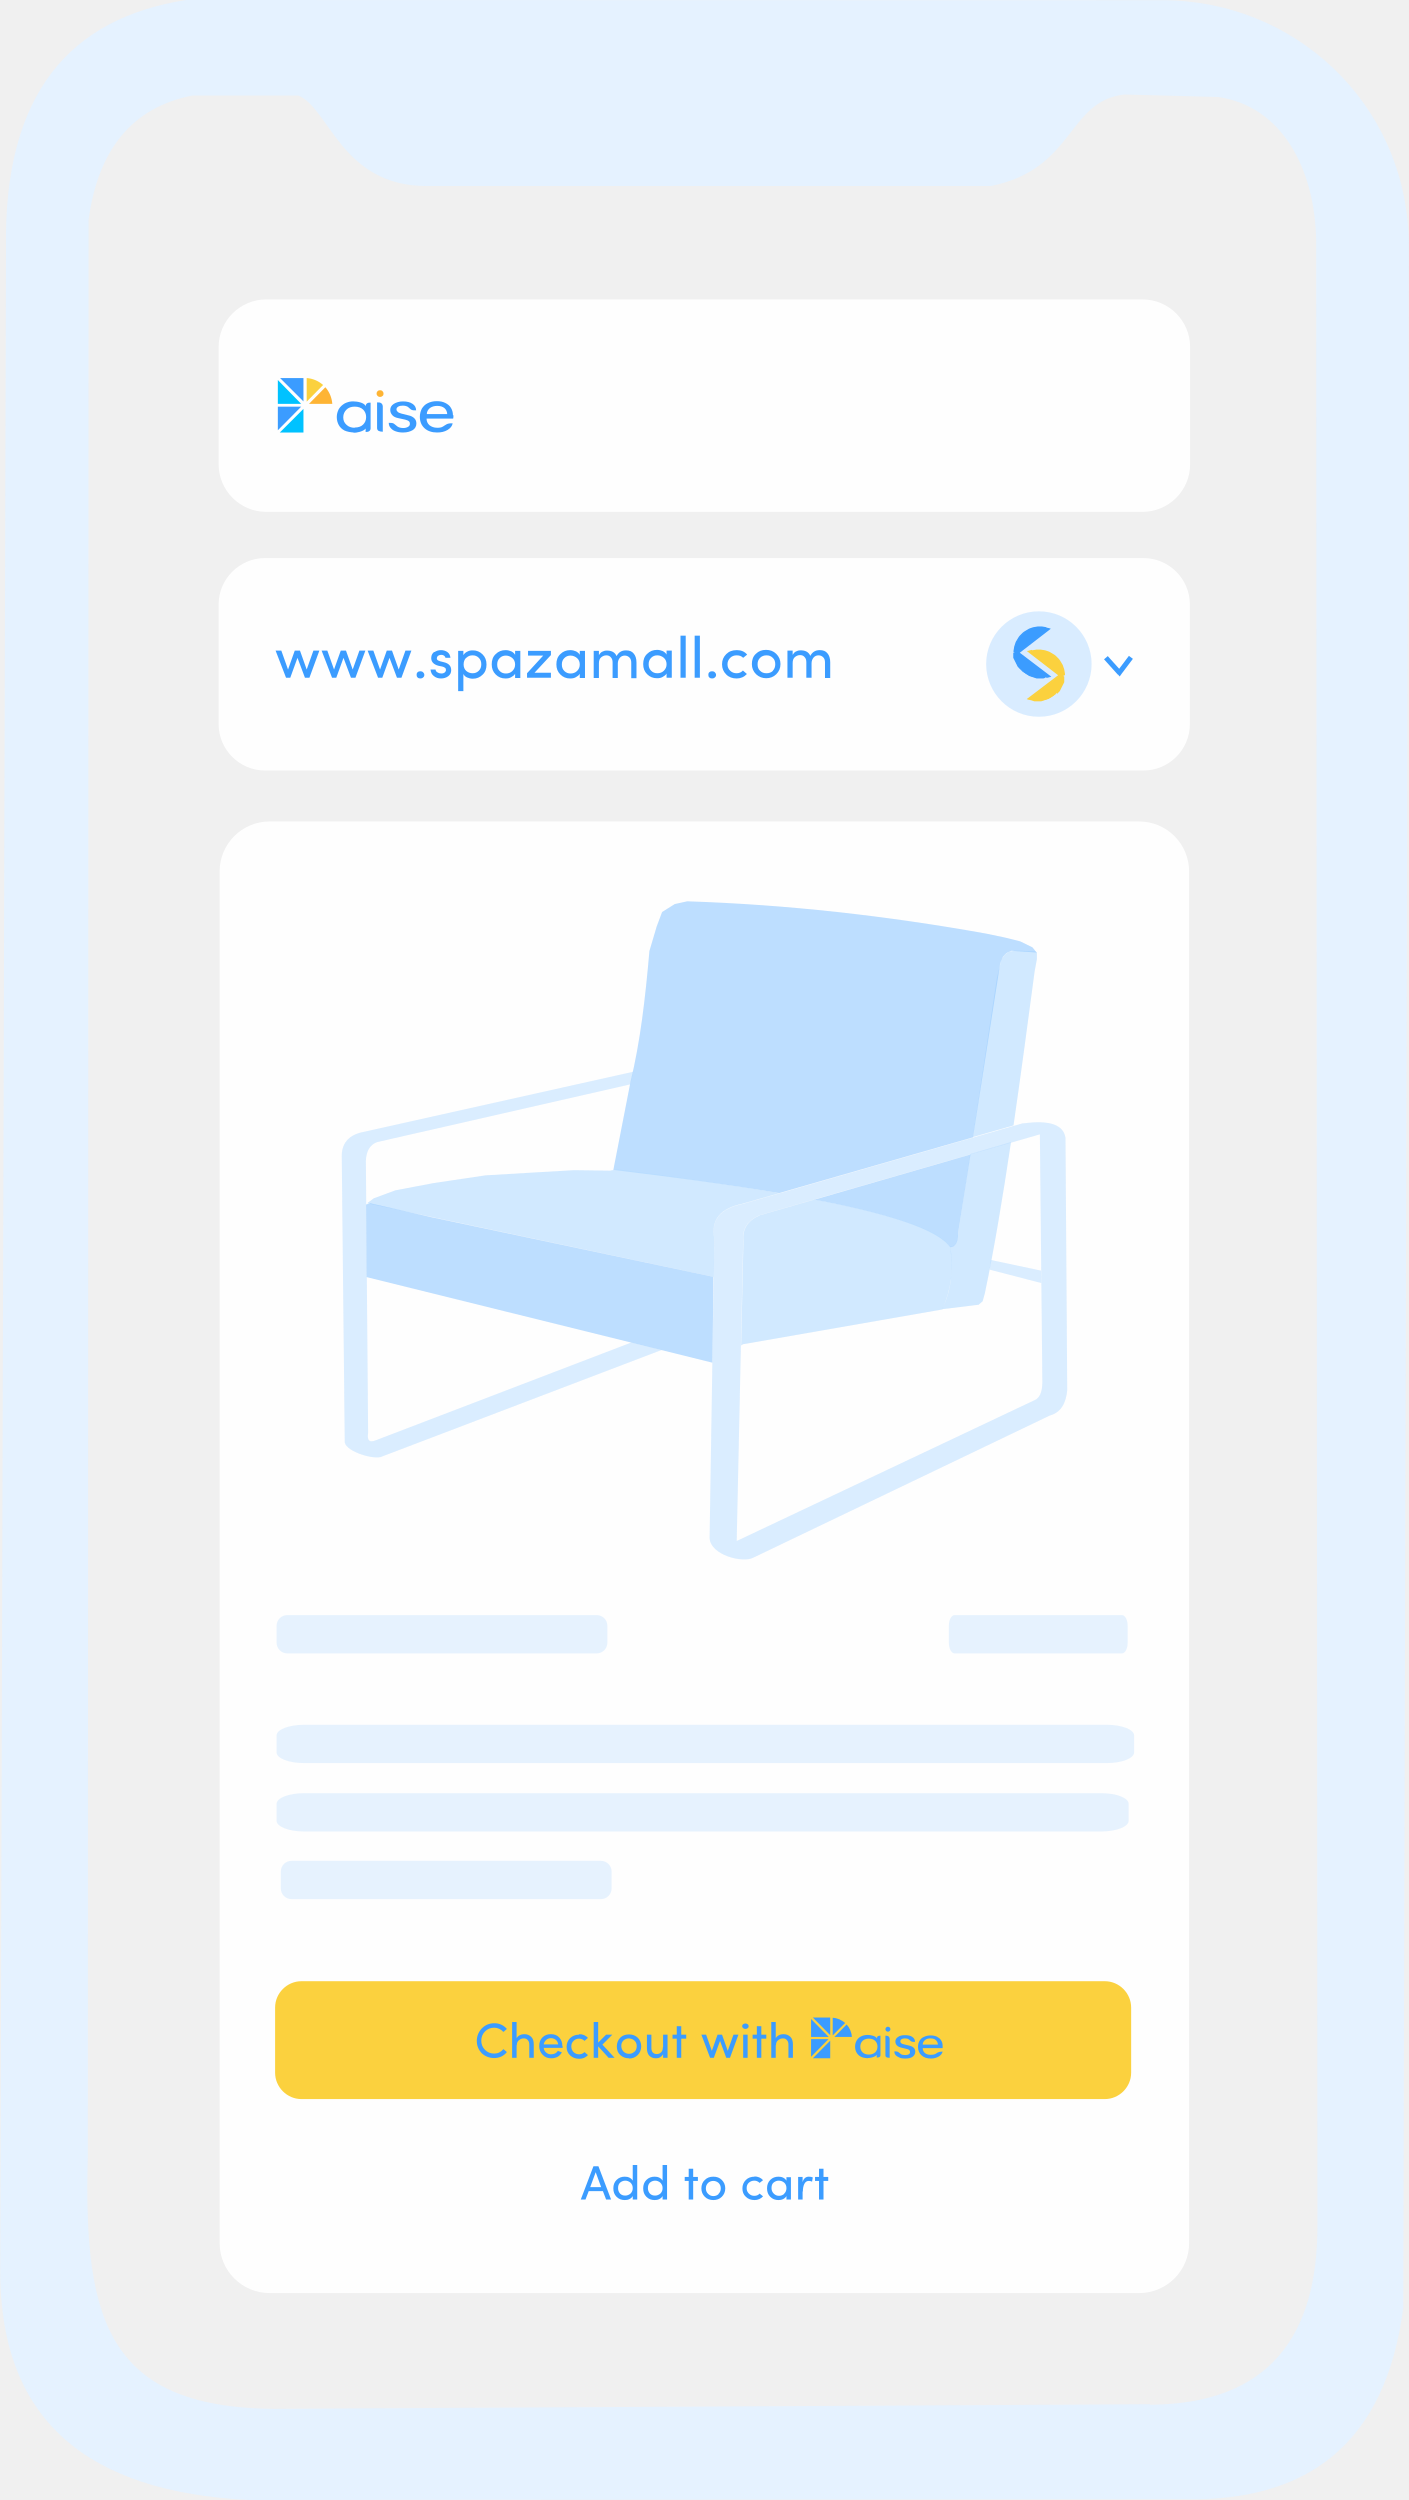
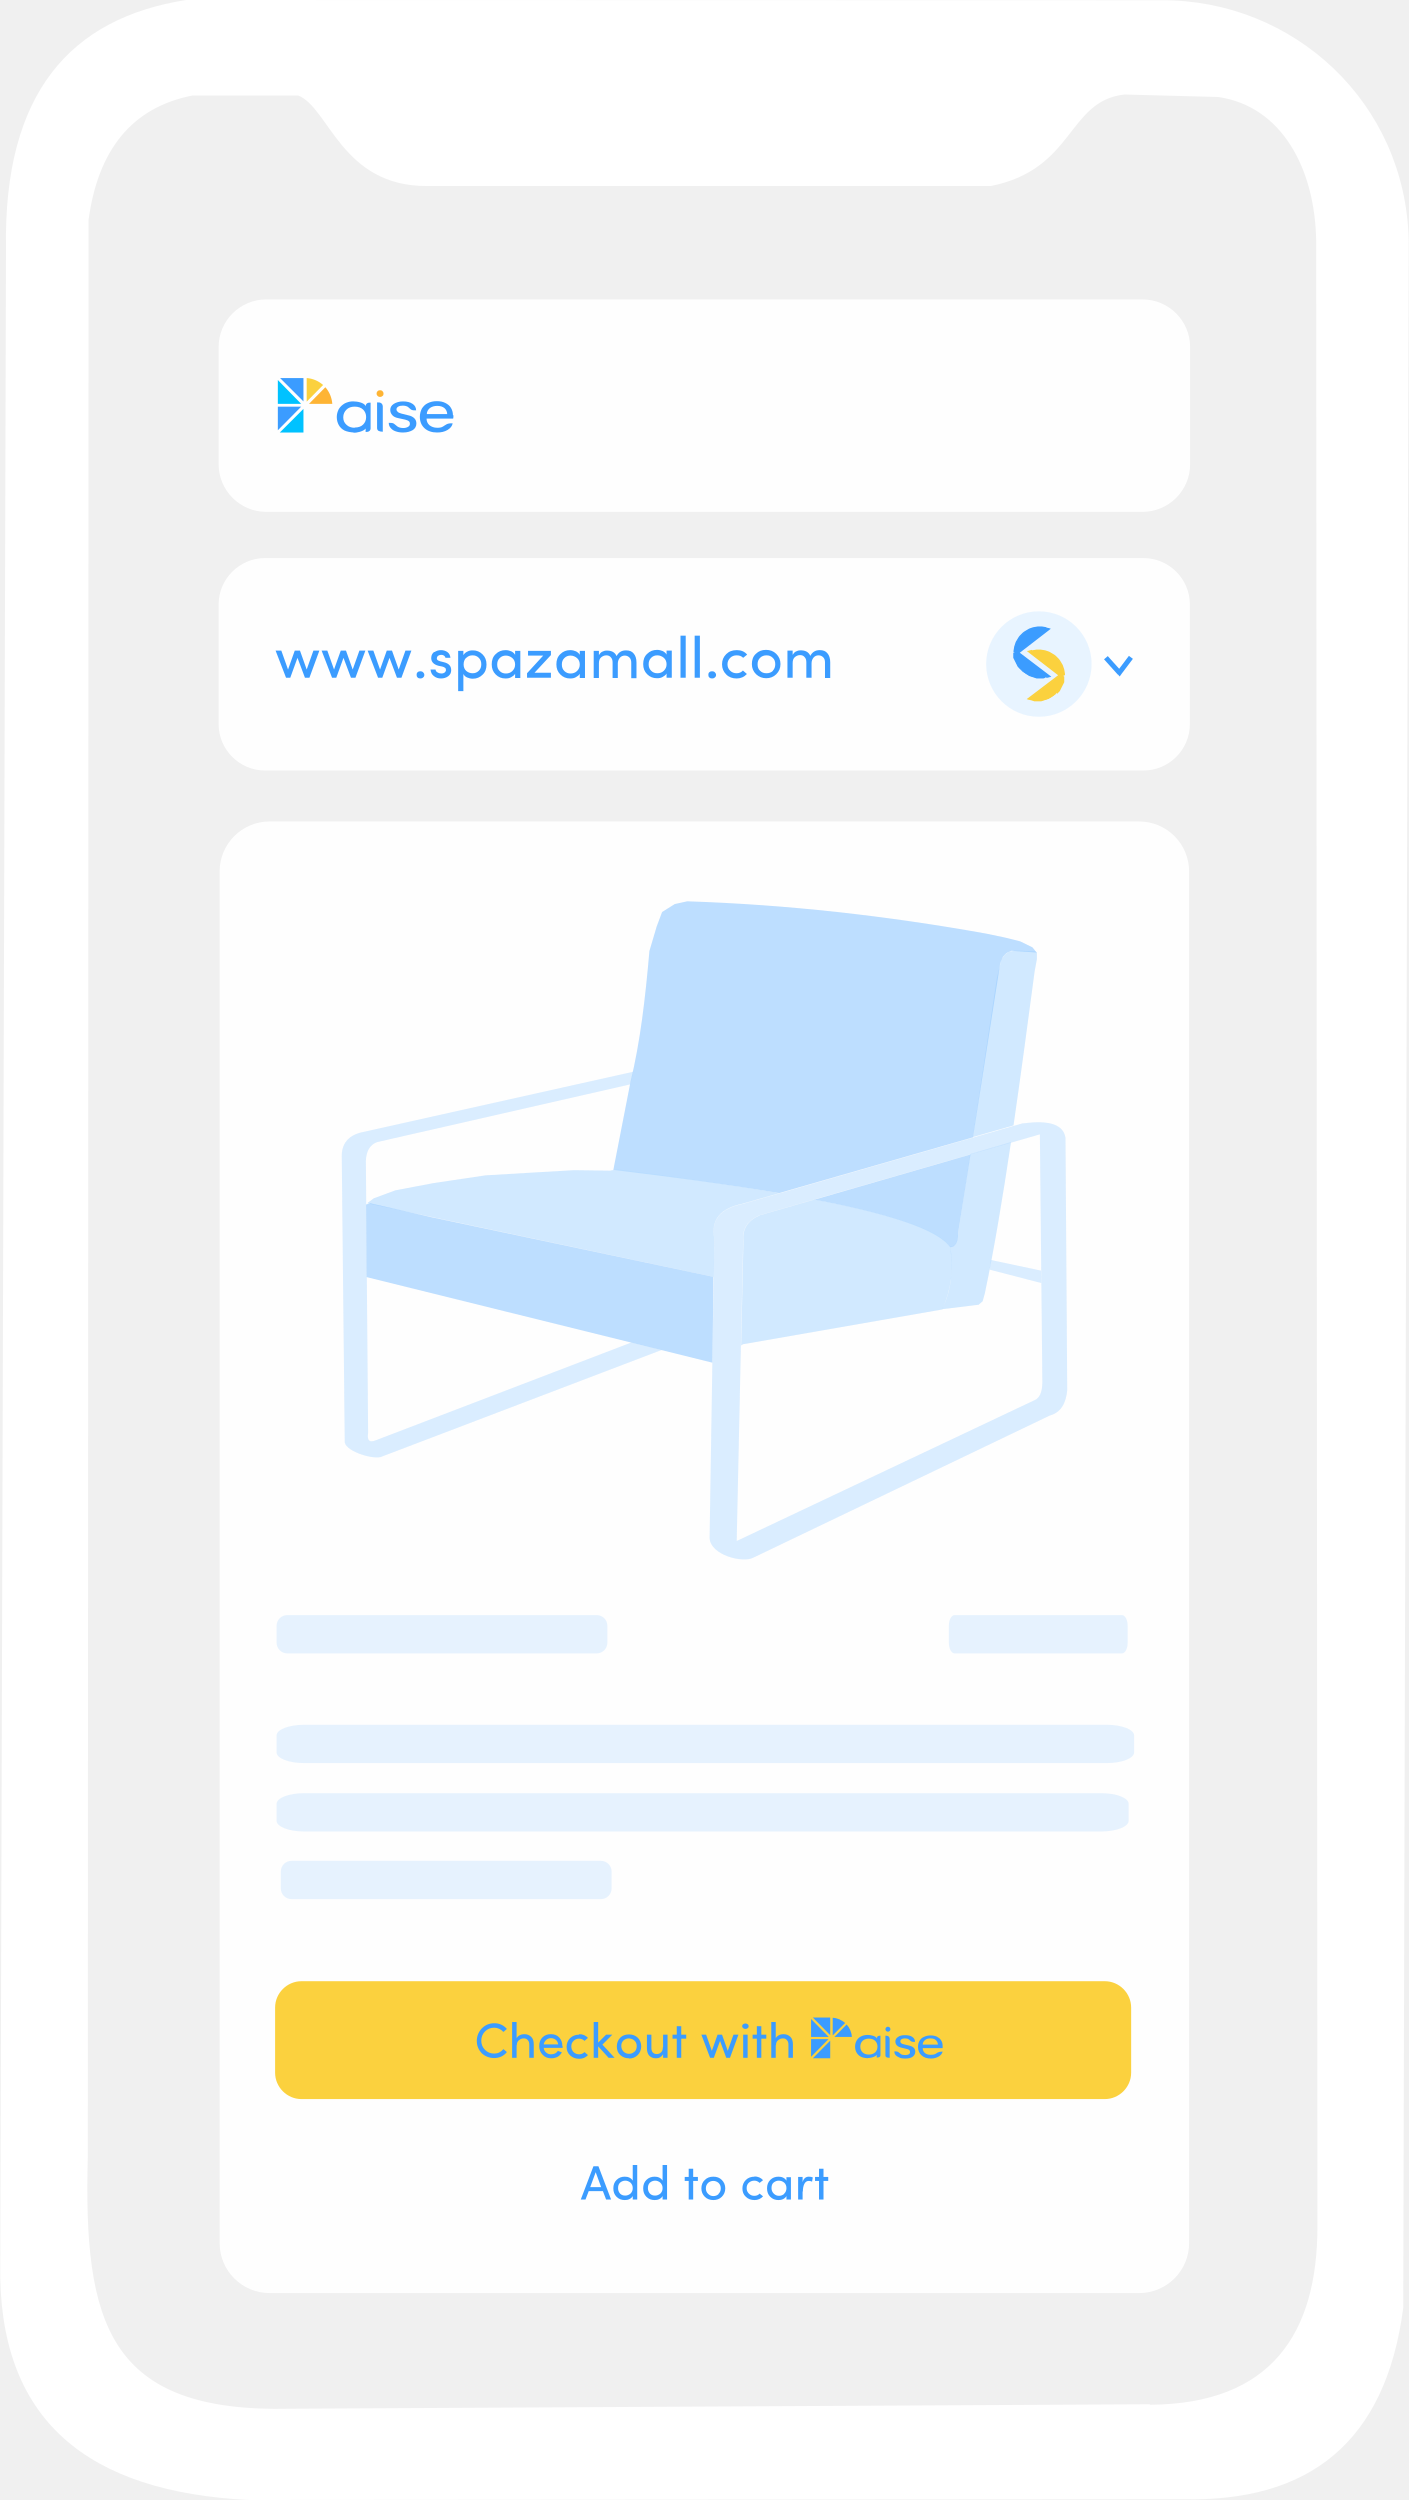
<svg xmlns="http://www.w3.org/2000/svg" xml:space="preserve" width="112.679mm" height="200mm" version="1.1" style="shape-rendering:geometricPrecision; text-rendering:geometricPrecision; image-rendering:optimizeQuality; fill-rule:evenodd; clip-rule:evenodd" viewBox="0 0 5663 10052">
  <defs>
    <style type="text/css">
   
    .fil15 {fill:#00C2FF}
    .fil6 {fill:#3B9CFF}
    .fil13 {fill:#E6F2FE}
    .fil7 {fill:#FBD13E}
    .fil16 {fill:#FEB434}
    .fil5 {fill:#3B9CFF;fill-rule:nonzero}
    .fil8 {fill:#FBD13E;fill-rule:nonzero}
    .fil14 {fill:#FEB434;fill-rule:nonzero}
    .fil0 {fill:none; opacity: 0.96}
    .fil2 {fill:white;fill-opacity:0.96}
    .fil11 {fill:#95C9FF;fill-opacity:0.62}
    .fil10 {fill:#B4DCFF;fill-opacity:0.62}
    .fil9 {fill:#C4E1FF;fill-opacity:0.62}
-     .fil1 {fill:#E5F2FF;fill-opacity:0.99}
-     .fil3 {fill:#D9ECFF}
+     .fil1 {fill:#FFFFFF;fill-opacity:0.99}
+     .fil3 {fill:#e8f4ff}
    .fil12 {fill:#FBD13E}
    .fil4 {fill:#3B9CFF;fill-rule:nonzero}
   
  </style>
  </defs>
  <g id="Layer_x0020_1">
    <g id="_1234133984">
      <path class="fil0" d="M1149 520c-535,-32 -621,133 -640,539l4 7637c-6,528 129,769 515,798l3396 8c551,40 743,-270 730,-781l0 -7607c-7,-480 -179,-619 -626,-616l-389 383 -2579 11 -410 -371zm63 7446l3230 0c58,0 106,48 106,106l0 262c0,58 -48,106 -106,106l-3230 0c-58,0 -106,-48 -106,-106l0 -262c0,-58 48,-106 106,-106z" />
      <path class="fil1" d="M4623 9667l-3453 18c-738,18 -835,-343 -817,-1016l3 -7785c38,-280 173,-452 418,-500l425 0c124,49 174,365 517,364l2268 0c338,-68 306,-342 537,-368l377 10c256,37 390,289 394,580l5 7982c0,432 -187,714 -673,717zm-3875 -9667c-464,73 -735,373 -724,1000l-23 8096c-14,641 357,924 1000,956l3757 -3c503,11 813,-226 884,-769l22 -8312c-11,-555 -463,-970 -995,-967l-3920 -1z" />
      <path class="fil2" d="M1065 2244l3533 0c102,0 186,84 186,186l0 482c0,102 -84,186 -186,186l-3533 0c-102,0 -186,-84 -186,-186l0 -482c0,-102 84,-186 186,-186z" />
      <path class="fil3" d="M4177 2458c117,0 212,95 212,212 0,117 -95,212 -212,212 -117,0 -212,-95 -212,-212 0,-117 95,-212 212,-212z" />
      <path class="fil4" d="M1284 2616l-40 109 -18 0 -30 -80 -29 80 -17 0 -42 -109 23 0 27 76 27 -76 21 0 27 76 27 -76 23 0zm185 0l-40 109 -18 0 -30 -80 -29 80 -17 0 -42 -109 23 0 27 76 27 -76 21 0 27 76 27 -76 23 0zm185 0l-40 109 -18 0 -30 -80 -29 80 -17 0 -42 -109 23 0 27 76 27 -76 21 0 27 76 27 -76 23 0zm21 97c0,-4 1,-8 4,-10 3,-3 7,-4 11,-4 4,0 8,1 11,4 3,3 5,6 5,11 0,4 -2,8 -5,10 -3,3 -7,4 -11,4 -4,0 -8,-1 -11,-4 -3,-3 -4,-6 -4,-10zm72 -91c7,-5 16,-8 26,-8 10,0 19,3 26,8 7,5 11,13 12,23l-20 0c-1,-4 -2,-6 -6,-9 -3,-2 -7,-3 -11,-3 -4,0 -8,1 -11,3 -3,1 -5,4 -6,7 -1,3 -1,6 0,8 2,4 6,6 13,8l16 4c19,5 28,15 28,32 0,10 -4,18 -12,24 -8,6 -18,9 -29,9 -11,0 -21,-3 -29,-10 -8,-6 -12,-15 -13,-26l20 0c1,6 4,10 9,12 5,3 10,4 15,4 6,0 10,-2 13,-4 3,-3 5,-6 5,-10 0,-4 -1,-7 -4,-9 -3,-2 -6,-4 -11,-5l-15 -3c-11,-3 -18,-7 -23,-13 -5,-6 -7,-13 -6,-22 1,-9 5,-16 12,-21zm127 23c-7,7 -10,16 -10,27 0,11 4,20 11,26 7,6 16,9 25,9 10,0 18,-3 25,-10 7,-7 10,-15 10,-26 0,-11 -3,-19 -10,-26 -7,-7 -15,-10 -25,-10 -10,0 -18,3 -25,10zm-32 -28l21 0 0 17c4,-6 9,-11 16,-14 7,-4 14,-5 22,-5 15,0 28,5 39,16 11,11 16,24 16,41 0,17 -5,31 -16,41 -10,10 -23,16 -39,16 -8,0 -16,-2 -23,-5 -7,-3 -12,-8 -15,-14l0 69 -21 0 0 -162zm218 81c7,-7 11,-15 11,-26 0,-11 -4,-20 -11,-26 -7,-6 -16,-10 -26,-10 -10,0 -18,3 -25,10 -7,7 -10,15 -10,26 0,11 3,19 10,26 7,7 15,10 25,10 10,0 19,-3 26,-10zm32 28l-21 0 0 -17c-3,6 -9,10 -16,14 -7,4 -14,5 -23,5 -15,0 -28,-5 -39,-16 -11,-11 -16,-24 -16,-41 0,-17 5,-31 16,-41 11,-11 24,-16 40,-16 8,0 16,2 23,5 7,4 12,8 15,14l0 -16 21 0 0 109zm31 -109l92 0 0 17 -66 71 66 0 0 20 -96 0 0 -18 65 -71 -61 0 0 -20zm197 81c7,-7 11,-15 11,-26 0,-11 -4,-20 -11,-26 -7,-6 -16,-10 -26,-10 -10,0 -18,3 -25,10 -7,7 -10,15 -10,26 0,11 3,19 10,26 7,7 15,10 25,10 10,0 19,-3 26,-10zm32 28l-21 0 0 -17c-3,6 -9,10 -16,14 -7,4 -14,5 -23,5 -15,0 -28,-5 -39,-16 -11,-11 -16,-24 -16,-41 0,-17 5,-31 16,-41 11,-11 24,-16 40,-16 8,0 16,2 23,5 7,4 12,8 15,14l0 -16 21 0 0 109zm132 -59l0 59 -21 0 0 -62c0,-9 -2,-16 -7,-21 -4,-5 -10,-8 -18,-8 -8,0 -15,3 -21,8 -6,5 -9,13 -9,24l0 59 -21 0 0 -109 21 0 0 17c3,-5 7,-10 12,-13 6,-3 12,-5 17,-5 21,-1 35,6 42,22 8,-15 20,-23 38,-23 14,0 24,4 31,13 7,8 11,20 11,36l0 63 -21 0 0 -62c0,-9 -2,-16 -7,-21 -5,-5 -11,-8 -19,-8 -8,0 -15,3 -20,9 -5,6 -8,14 -8,23zm185 30c7,-7 11,-15 11,-26 0,-11 -4,-20 -11,-26 -7,-6 -16,-10 -26,-10 -10,0 -18,3 -25,10 -7,7 -10,15 -10,26 0,11 3,19 10,26 7,7 15,10 25,10 10,0 19,-3 26,-10zm32 28l-21 0 0 -17c-3,6 -9,10 -16,14 -7,4 -14,5 -23,5 -15,0 -28,-5 -39,-16 -11,-11 -16,-24 -16,-41 0,-17 5,-31 16,-41 11,-11 24,-16 40,-16 8,0 16,2 23,5 7,4 12,8 15,14l0 -16 21 0 0 109zm35 0l0 -169 21 0 0 169 -21 0zm57 0l0 -169 21 0 0 169 -21 0zm55 -12c0,-4 1,-8 4,-10 3,-3 7,-4 11,-4 4,0 8,1 11,4 3,3 5,6 5,11 0,4 -2,8 -5,10 -3,3 -7,4 -11,4 -4,0 -8,-1 -11,-4 -3,-3 -4,-6 -4,-10zm115 -99c17,0 31,6 41,18l-16 13c-7,-7 -15,-10 -26,-10 -10,0 -19,3 -26,10 -7,7 -11,15 -11,26 0,11 4,20 11,26 7,7 16,10 26,10 10,0 19,-4 25,-11l16 14c-11,12 -25,18 -41,18 -17,0 -31,-5 -42,-16 -11,-11 -17,-24 -17,-41 0,-17 6,-30 17,-41 11,-11 25,-16 42,-16zm144 83c7,-7 10,-16 10,-26 0,-11 -3,-20 -10,-26 -7,-7 -15,-10 -25,-10 -10,0 -19,3 -26,10 -7,7 -10,15 -10,26 0,11 3,20 10,26 7,7 15,10 26,10 10,0 19,-3 26,-10zm-26 30c-16,0 -29,-5 -41,-16 -11,-11 -17,-24 -17,-41 0,-17 5,-31 16,-41 11,-11 24,-16 41,-16 16,0 30,5 41,16 11,11 17,24 17,41 0,17 -6,30 -17,41 -11,11 -25,16 -40,16zm182 -61l0 59 -21 0 0 -62c0,-9 -2,-16 -7,-21 -4,-5 -10,-8 -18,-8 -8,0 -15,3 -21,8 -6,5 -9,13 -9,24l0 59 -21 0 0 -109 21 0 0 17c3,-5 7,-10 12,-13 6,-3 12,-5 17,-5 21,-1 35,6 42,22 8,-15 20,-23 38,-23 14,0 24,4 31,13 7,8 11,20 11,36l0 63 -21 0 0 -62c0,-9 -2,-16 -7,-21 -5,-5 -11,-8 -19,-8 -8,0 -15,3 -20,9 -5,6 -8,14 -8,23z" />
      <path class="fil2" d="M1084 3303l3496 0c111,0 201,90 201,201l0 5515c0,111 -90,201 -201,201l-3496 0c-111,0 -201,-90 -201,-201l0 -5515c0,-111 90,-201 201,-201z" />
      <g>
        <path class="fil5" d="M4493 2711l-54 -60 15 -13 54 60 1 13 -16 1zm16 -1l-7 10 -8 -9 16 -1zm46 -61l-46 61 -16 -12 46 -61 16 12z" />
      </g>
      <g>
        <path class="fil6" d="M4095 2624l125 95 -13 3c-36,9 -73,-1 -100,-27 -19,-19 -29,-44 -29,-71 0,-67 63,-114 128,-99l13 3 -123 95z" />
        <path id="1" class="fil5" d="M4218 2722l-125 -95 4 -5 125 95 -1 5 -3 -1zm4 -5l5 4 -6 2 1 -5zm-16 3l13 -3 1 6 -13 3 -1 -6zm-101 -22l4 -4 0 0 2 2 2 2 3 2 3 2 3 2 3 2 3 2 3 2 3 2 3 1 3 1 3 1 3 1 3 1 3 1 3 1 3 1 3 1 3 1 3 0 3 0 3 0 3 0 3 0 3 0 3 0 3 0 3 0 3 0 3 -1 3 -1 3 -1 1 6 -3 1 -3 1 -3 1 -3 0 -3 0 -3 0 -3 0 -3 0 -3 0 -3 0 -3 0 -3 0 -3 -1 -3 -1 -3 -1 -3 -1 -3 -1 -3 -1 -3 -1 -3 -1 -3 -1 -3 -1 -3 -2 -3 -2 -3 -2 -3 -2 -3 -2 -3 -2 -3 -2 -3 -2 -3 -2 -3 -3 0 0zm-30 -73l6 0 0 0 0 2 0 2 0 2 0 2 0 2 0 2 0 2 0 2 0 2 1 2 1 2 1 2 1 2 1 2 1 2 1 2 1 2 1 2 1 2 1 2 1 2 1 2 1 2 1 2 1 2 1 2 1 2 1 2 2 2 2 2 2 2 2 2 -4 4 -2 -2 -2 -2 -2 -2 -2 -2 -2 -2 -2 -2 -1 -2 -1 -2 -1 -2 -1 -2 -1 -2 -1 -2 -1 -2 -1 -2 -1 -2 -1 -2 -1 -2 -1 -2 -1 -2 -1 -2 -1 -2 -1 -2 -1 -2 -1 -2 0 -2 0 -2 0 -3 0 -3 0 -3 0 -3 0 -3 0 -3 0 0zm131 -102l-1 6 0 0 -6 -1 -6 -1 -6 -1 -6 0 -6 0 -6 0 -6 1 -5 1 -5 1 -5 2 -5 2 -5 2 -5 2 -5 3 -5 3 -4 3 -4 3 -4 4 -4 4 -4 4 -3 4 -3 4 -3 5 -3 5 -2 5 -2 5 -2 5 -1 5 -1 6 -1 6 -1 6 0 6 -6 0 0 -6 1 -6 1 -6 1 -6 2 -6 2 -6 2 -6 3 -5 3 -5 3 -5 3 -5 4 -5 4 -4 4 -4 4 -4 5 -4 5 -3 5 -3 5 -3 5 -3 5 -2 6 -2 6 -2 6 -1 6 -1 6 -1 6 0 6 0 6 0 6 1 6 1 6 1 0 0zm12 9l-13 -3 1 -6 13 3 1 5 -3 1zm1 -6l6 2 -5 4 -1 -5zm-126 96l123 -95 4 5 -123 95 -4 0 0 -5zm0 5l-3 -2 3 -2 0 5z" />
      </g>
      <g>
        <path class="fil7" d="M4259 2715l-123 -95 13 -3c64,-16 128,32 128,99 0,27 -10,52 -29,71 -26,27 -64,36 -100,27l-13 -3 125 -95z" />
        <path id="1" class="fil8" d="M4138 2617l123 95 -4 5 -123 -95 1 -5 3 1zm-4 5l-5 -4 6 -2 -1 5zm16 -3l-13 3 -1 -6 13 -3 1 6zm130 96l-6 0 0 0 0 -6 -1 -6 -1 -6 -1 -6 -1 -5 -2 -5 -2 -5 -2 -5 -3 -5 -3 -5 -3 -4 -3 -4 -4 -4 -4 -4 -4 -4 -4 -3 -4 -3 -5 -3 -5 -3 -5 -2 -5 -2 -5 -2 -5 -2 -5 -1 -5 -1 -6 -1 -6 0 -6 0 -6 0 -6 1 -6 1 -6 1 -1 -6 6 -1 6 -1 6 -1 6 0 6 0 6 0 6 1 6 1 6 1 6 2 6 2 5 2 5 3 5 3 5 3 5 3 5 4 4 4 4 4 4 4 4 5 3 5 3 5 3 5 3 5 2 6 2 6 2 6 1 6 1 6 1 6 0 6 0 0zm-30 73l-4 -4 0 0 2 -2 2 -2 2 -2 2 -2 1 -2 1 -2 1 -2 1 -2 1 -2 1 -2 1 -2 1 -2 1 -2 1 -2 1 -2 1 -2 1 -2 1 -2 1 -2 1 -2 1 -2 1 -2 1 -2 0 -2 0 -2 0 -2 0 -2 0 -2 0 -2 0 -2 0 -2 0 -2 6 0 0 3 0 3 0 3 0 3 0 3 0 3 0 3 0 2 -1 2 -1 2 -1 2 -1 2 -1 2 -1 2 -1 2 -1 2 -1 2 -1 2 -1 2 -1 2 -1 2 -1 2 -1 2 -1 2 -1 2 -1 2 -2 2 -2 2 -2 2 -2 2 -2 2 -2 2 0 0zm-103 28l1 -6 0 0 3 1 3 1 3 1 3 0 3 0 3 0 3 0 3 0 3 0 3 0 3 0 3 0 3 0 3 -1 3 -1 3 -1 3 -1 3 -1 3 -1 3 -1 3 -1 3 -1 3 -1 3 -2 3 -2 3 -2 3 -2 3 -2 3 -2 3 -2 2 -2 2 -2 4 4 -3 3 -3 2 -3 2 -3 2 -3 2 -3 2 -3 2 -3 2 -3 2 -3 2 -3 1 -3 1 -3 1 -3 1 -3 1 -3 1 -3 1 -3 1 -3 1 -3 1 -3 0 -3 0 -3 0 -3 0 -3 0 -3 0 -3 0 -3 0 -3 0 -3 -1 -3 -1 -3 -1 0 0zm-12 -9l13 3 -1 6 -13 -3 -1 -5 3 -1zm-1 6l-6 -2 5 -4 1 5zm127 -95l-125 95 -4 -5 125 -95 4 0 0 5zm0 -5l3 2 -3 2 0 -5z" />
      </g>
      <g>
        <path class="fil9" d="M2546 4309l-12 51 -1017 232c-29,10 -45,36 -46,77l9 1093c-5,32 7,39 31,29l1027 -393 122 30 -1123 428c-27,16 -143,-17 -151,-56l-12 -1146c-2,-55 26,-88 79,-101l1094 -244z" />
        <polygon class="fil9" points="3983,5066 4186,5109 4187,5159 3979,5105 " />
        <path class="fil9" d="M4114 4516l-1129 325c-90,19 -128,65 -113,142l-19 1201c3,69 134,102 176,79l1191 -571c47,-13 66,-51 71,-102l-7 -1015c-8,-51 -60,-73 -170,-58zm67 45l-1126 325c-48,20 -72,55 -67,105l-26 1205 1195 -565c25,-9 33,-37 34,-71l-10 -999z" />
        <path class="fil10" d="M3936 5246l-148 18c38,-77 45,-161 32,-251 18,0 28,-14 30,-40l51 -333 164 -48c-33,220 -67,427 -105,607l-9 33 -15 13zm-25 -672l97 -640 18 -76 14 -19 17 -13 23 -3 29 0 32 2 20 0 8 5 0 27 -9 48c-28,211 -56,421 -85,620l-164 47z" />
        <path class="fil11" d="M4169 3831l-18 -22 -49 -24 -60 -15 -76 -16c-401,-72 -802,-117 -1203,-130l-50 11 -51 32 -22 59 -29 98c-16,186 -37,367 -76,526l-69 354c251,30 476,61 667,93l779 -224 109 -696c7,-32 24,-48 46,-54l101 7zm-896 992c303,58 499,121 547,192 21,-1 32,-19 32,-56l50 -317 -629 182z" />
        <path class="fil10" d="M1476 4838l27 -20 87 -32 153 -29 208 -31 202 -12 155 -9 145 2 29 -6c236,31 459,63 653,96l-150 43c-90,19 -128,65 -113,142l-2 152 -2 0 -1392 -296zm1798 -16c297,57 503,119 547,192 15,90 2,173 -32,251l-802 140 -7 5 9 -419c-5,-50 18,-84 67,-105l219 -63z" />
        <polygon class="fil11" points="1474,5135 1472,4843 1489,4838 1734,4894 2868,5134 2867,5272 2864,5479 " />
      </g>
      <path class="fil12" d="M1212 7966l3230 0c58,0 106,48 106,106l0 262c0,58 -48,106 -106,106l-3230 0c-58,0 -106,-48 -106,-106l0 -262c0,-58 48,-106 106,-106z" />
      <path class="fil4" d="M2437 8844l-13 -34 -57 0 -13 34 -19 0 51 -134 20 0 51 134 -19 0zm-42 -110l-22 60 44 0 -22 -60zm140 86c6,-6 9,-13 9,-22 0,-9 -3,-16 -9,-22 -6,-5 -13,-8 -21,-8 -8,0 -15,3 -21,8 -6,6 -8,13 -8,22 0,9 3,16 8,22 6,6 13,8 21,8 8,0 15,-3 21,-8zm27 24l-18 0 0 -14c-3,5 -7,9 -13,12 -6,3 -12,4 -19,4 -13,0 -24,-4 -33,-13 -9,-9 -13,-20 -13,-34 0,-14 4,-25 13,-34 9,-9 20,-13 33,-13 7,0 13,1 19,4 6,3 10,7 13,12l0 -63 18 0 0 141zm93 -24c6,-6 9,-13 9,-22 0,-9 -3,-16 -9,-22 -6,-5 -13,-8 -21,-8 -8,0 -15,3 -21,8 -6,6 -8,13 -8,22 0,9 3,16 8,22 6,6 13,8 21,8 8,0 15,-3 21,-8zm27 24l-18 0 0 -14c-3,5 -7,9 -13,12 -6,3 -12,4 -19,4 -13,0 -24,-4 -33,-13 -9,-9 -13,-20 -13,-34 0,-14 4,-25 13,-34 9,-9 20,-13 33,-13 7,0 13,1 19,4 6,3 10,7 13,12l0 -63 18 0 0 141zm105 -124l0 33 19 0 0 16 -19 0 0 75 -18 0 0 -75 -16 0 0 -16 16 0 0 -33 18 0zm102 101c6,-6 9,-13 9,-22 0,-9 -3,-16 -9,-22 -6,-5 -13,-8 -21,-8 -8,0 -16,3 -21,8 -6,6 -9,13 -9,22 0,9 3,16 9,22 6,6 13,9 21,9 9,0 16,-3 21,-8zm-21 25c-13,0 -25,-4 -34,-13 -9,-9 -14,-20 -14,-34 0,-14 5,-26 14,-34 9,-9 20,-13 34,-13 14,0 25,4 34,13 9,9 14,20 14,34 0,14 -5,25 -14,34 -9,9 -21,13 -34,13zm165 -95c14,0 26,5 35,15l-14 11c-6,-6 -13,-9 -21,-9 -9,0 -16,3 -22,8 -6,5 -9,13 -9,22 0,9 3,16 9,22 6,6 13,9 22,9 9,0 16,-3 21,-9l14 11c-9,10 -21,15 -34,15 -14,0 -26,-4 -35,-13 -10,-9 -14,-20 -14,-34 0,-14 5,-25 14,-34 9,-9 21,-13 35,-13zm120 69c6,-5 9,-13 9,-22 0,-9 -3,-17 -9,-22 -6,-5 -13,-8 -22,-8 -8,0 -15,3 -21,8 -6,5 -8,13 -8,22 0,9 3,16 9,22 6,6 13,9 21,9 8,0 16,-3 21,-8zm27 24l-18 0 0 -14c-3,5 -7,9 -13,12 -6,3 -12,4 -19,4 -13,0 -24,-4 -33,-13 -9,-9 -13,-20 -13,-34 0,-14 4,-25 13,-34 9,-9 20,-13 33,-13 7,0 13,1 19,4 6,3 10,7 13,12l0 -14 18 0 0 91zm47 -33l0 33 -18 0 0 -91 18 0 0 21c4,-15 13,-22 25,-22 7,0 12,1 16,3l-3 17c-4,-2 -8,-3 -13,-3 -8,0 -14,4 -18,12 -4,8 -6,18 -6,31zm84 -91l0 33 19 0 0 16 -19 0 0 75 -18 0 0 -75 -16 0 0 -16 16 0 0 -33 18 0z" />
      <rect class="fil13" x="1112" y="6494" width="1330" height="154" rx="43" ry="43" />
      <rect class="fil13" x="3815" y="6494" width="719" height="154" rx="23" ry="43" />
      <rect class="fil13" x="1129" y="7482" width="1330" height="154" rx="43" ry="43" />
      <rect class="fil13" x="1112" y="6935" width="3448" height="154" rx="110" ry="43" />
      <rect class="fil13" x="1112" y="7210" width="3426" height="154" rx="110" ry="43" />
      <path class="fil4" d="M1937 8256c-13,-14 -20,-30 -20,-50 0,-19 7,-36 20,-50 14,-14 30,-21 51,-21 20,0 37,8 50,23l-14 12c-10,-11 -23,-17 -37,-17 -15,0 -27,5 -37,15 -10,10 -15,23 -15,37 0,15 5,27 15,37 10,10 22,15 37,15 15,0 27,-6 37,-18l14 12c-13,16 -30,24 -51,24 -20,0 -37,-7 -51,-20zm140 -32l0 50 -18 0 0 -144 18 0 0 65c3,-5 7,-9 13,-12 6,-3 12,-4 18,-4 12,0 21,4 28,11 7,7 10,17 10,30l0 54 -18 0 0 -53c0,-8 -2,-14 -6,-18 -4,-5 -9,-7 -16,-7 -7,0 -13,2 -19,7 -6,4 -9,11 -9,20zm185 3c0,4 0,6 0,7l-76 0c1,8 4,14 10,19 6,5 12,7 19,7 13,0 23,-5 28,-14 0,0 0,0 1,0 0,0 1,0 1,1 1,0 2,1 3,1 1,0 2,1 3,1l8 3c-4,8 -10,14 -17,18 -8,4 -16,6 -26,6 -13,0 -25,-4 -34,-14 -9,-9 -14,-21 -14,-35 0,-15 4,-26 13,-35 9,-9 20,-13 34,-13 14,0 25,4 33,13 9,9 13,21 13,35zm-27 -25c-5,-4 -12,-7 -19,-7 -8,0 -14,2 -20,7 -5,5 -9,11 -10,18l58 0c-1,-8 -4,-14 -9,-18zm94 -23c14,0 26,5 35,15l-14 12c-6,-6 -13,-9 -22,-9 -9,0 -16,3 -22,9 -6,6 -9,13 -9,22 0,9 3,17 9,23 6,6 14,9 22,9 9,0 16,-3 22,-9l14 12c-9,10 -21,15 -35,15 -14,0 -26,-4 -36,-13 -10,-9 -15,-21 -15,-35 0,-14 5,-26 14,-35 10,-9 21,-14 36,-14zm76 95l-18 0 0 -144 18 0 0 83 32 -32 25 0 -40 40 49 53 -24 0 -42 -46 0 46zm146 -24c6,-6 9,-13 9,-23 0,-9 -3,-17 -9,-22 -6,-6 -13,-8 -22,-9 -9,0 -16,3 -22,8 -6,6 -9,13 -9,22 0,9 3,17 9,23 6,6 13,9 22,9 9,0 16,-3 22,-9zm-22 26c-14,0 -25,-4 -35,-13 -10,-9 -14,-21 -14,-35 0,-14 5,-26 14,-35 9,-9 21,-13 35,-13 14,0 25,4 35,13 9,9 14,21 14,35 0,14 -5,26 -14,35 -9,9 -21,14 -35,14zm137 -45l0 -50 18 0 0 93 -18 0 0 -14c-3,5 -7,9 -12,12 -5,3 -11,4 -17,4 -12,0 -20,-4 -27,-11 -6,-7 -9,-17 -9,-30l0 -54 18 0 0 53c0,8 2,14 5,18 4,4 9,7 16,7 7,0 13,-2 18,-7 5,-5 7,-11 7,-20zm73 -84l0 34 20 0 0 16 -20 0 0 77 -18 0 0 -77 -17 0 0 -16 17 0 0 -34 18 0zm230 34l-34 93 -15 0 -25 -68 -25 68 -15 0 -35 -93 19 0 23 65 23 -65 18 0 23 65 23 -65 19 0zm19 -26c-2,-2 -4,-5 -4,-8 0,-3 1,-6 4,-8 3,-2 6,-3 9,-3 3,0 6,1 9,3 3,2 4,5 4,8 0,3 -1,6 -4,8 -3,2 -5,3 -9,3 -3,0 -6,-1 -9,-3zm18 119l-18 0 0 -93 18 0 0 93zm55 -127l0 34 20 0 0 16 -20 0 0 77 -18 0 0 -77 -17 0 0 -16 17 0 0 -34 18 0zm58 77l0 50 -18 0 0 -144 18 0 0 65c3,-5 7,-9 13,-12 6,-3 12,-4 18,-4 12,0 21,4 28,11 7,7 10,17 10,30l0 54 -18 0 0 -53c0,-8 -2,-14 -6,-18 -4,-5 -9,-7 -16,-7 -7,0 -13,2 -19,7 -6,4 -9,11 -9,20z" />
      <path class="fil5" d="M3790 8225c0,4 0,7 0,10l-80 0c0,8 3,15 9,20 6,5 14,7 24,7 7,0 13,-1 17,-3 8,-4 11,-10 30,-10 -2,8 -7,15 -16,20 -9,5 -19,8 -31,8 -16,0 -28,-4 -38,-13 -9,-8 -14,-20 -14,-34 0,-9 2,-17 6,-24 4,-7 10,-13 18,-16 8,-4 17,-6 27,-6 10,0 18,2 25,5 7,4 13,8 17,15 4,6 6,14 6,22zm-19 -3c0,-8 -3,-14 -8,-19 -5,-5 -13,-7 -22,-7 -9,0 -17,2 -22,7 -6,5 -9,11 -9,18l61 0z" />
      <path class="fil5" d="M3638 8277c-8,0 -16,-1 -22,-4 -6,-3 -12,-6 -15,-10 -4,-4 -5,-9 -5,-15 17,0 15,3 26,11 4,3 10,4 18,4 6,0 10,-1 14,-3 3,-2 5,-5 5,-9 0,-3 -1,-6 -3,-8 -2,-2 -6,-4 -12,-5l-21 -5c-8,-2 -13,-5 -17,-9 -4,-4 -6,-9 -6,-16 0,-7 4,-14 11,-18 7,-5 16,-7 28,-7 12,0 22,2 29,7 7,5 11,11 11,20 -17,1 -17,-4 -25,-10 -4,-3 -9,-4 -16,-4 -6,0 -10,1 -13,3 -3,2 -5,5 -5,9 0,3 1,5 3,7 2,2 6,4 12,5l21 5c8,2 14,5 18,9 4,4 6,9 6,16 0,8 -4,15 -11,20 -7,5 -17,7 -29,7z" />
      <path class="fil5" d="M3560 8185l0 79c0,8 7,10 17,10l0 -77c-1,-9 -7,-12 -17,-12z" />
      <path class="fil5" d="M3570 8169c-3,0 -5,-1 -7,-3 -2,-2 -3,-4 -3,-7 0,-3 1,-5 3,-7 2,-2 4,-3 7,-3 3,0 5,1 7,3 2,2 3,4 3,7 0,3 -1,5 -3,7 -2,2 -4,3 -7,3z" />
      <path class="fil5" d="M3490 8276c-11,-1 -20,-2 -28,-6 -8,-4 -14,-10 -18,-17 -4,-7 -6,-15 -6,-24 0,-9 2,-17 6,-24 4,-7 10,-13 18,-17 8,-4 17,-6 27,-6 10,0 33,4 36,14 1,-9 7,-11 15,-11l0 78c0,8 -6,10 -15,10l0 -11c-6,9 -29,14 -37,13zm3 -15c11,0 19,-3 26,-9 6,-6 9,-14 9,-23 0,-9 -3,-17 -9,-23 -6,-6 -15,-9 -26,-9 -10,0 -19,3 -25,9 -6,6 -9,14 -9,23 0,9 3,17 9,23 6,6 15,9 25,9z" />
      <polygon class="fil6" points="3338,8205 3338,8276 3268,8276 " />
      <polygon class="fil6" points="3261,8199 3331,8199 3261,8270 " />
      <polygon class="fil6" points="3332,8190 3261,8190 3261,8118 " />
      <polygon class="fil6" points="3268,8112 3338,8112 3338,8183 " />
      <path class="fil6" d="M3404 8140c12,13 20,31 21,50l-70 0 49 -50z" />
      <path class="fil6" d="M3398 8134l-50 50 0 -71c19,1 36,9 50,21z" />
      <path class="fil2" d="M1070 1204l3524 0c105,0 191,86 191,191l0 472c0,105 -86,191 -191,191l-3524 0c-105,0 -191,-86 -191,-191l0 -472c0,-105 86,-191 191,-191z" />
      <g>
        <path class="fil5" d="M1823 1670c0,5 0,10 -1,13l-107 0c0,11 4,20 12,27 8,6 18,10 31,10 9,0 17,-1 23,-5 11,-6 15,-14 39,-13 -2,11 -9,20 -21,27 -12,7 -25,10 -42,10 -21,0 -38,-6 -50,-17 -12,-11 -19,-26 -19,-46 0,-12 3,-23 8,-33 6,-9 13,-17 24,-22 10,-5 22,-8 36,-8 13,0 24,2 34,7 10,5 18,11 23,20 5,8 8,18 8,29zm-25 -4c0,-10 -4,-19 -11,-25 -7,-6 -17,-9 -29,-9 -12,0 -22,3 -30,9 -7,6 -12,14 -12,24l82 0z" />
        <path class="fil5" d="M1619 1739c-11,0 -21,-2 -29,-5 -9,-3 -15,-8 -20,-14 -5,-6 -7,-12 -7,-20 23,0 20,4 35,15 6,4 14,6 24,6 8,0 14,-2 19,-5 5,-3 7,-7 7,-12 0,-4 -1,-8 -4,-10 -3,-3 -8,-5 -16,-7l-28 -6c-10,-2 -18,-6 -23,-12 -5,-6 -8,-12 -8,-21 0,-10 5,-18 14,-24 10,-6 22,-10 37,-10 16,0 29,3 39,10 9,6 14,15 14,26 -23,1 -22,-6 -33,-14 -5,-3 -12,-5 -21,-5 -7,0 -13,1 -18,4 -5,3 -7,7 -7,11 0,4 2,7 5,10 3,3 8,5 15,7l28 7c10,2 18,6 24,12 6,6 8,13 8,21 0,11 -5,20 -14,26 -10,6 -23,10 -39,10z" />
        <path class="fil5" d="M1516 1617l0 105c1,11 9,13 23,14l0 -102c-1,-13 -10,-17 -23,-16z" />
        <path class="fil14" d="M1528 1596c-4,0 -7,-1 -10,-4 -3,-3 -4,-6 -4,-9 0,-4 1,-7 4,-10 3,-3 6,-4 10,-4 4,0 7,1 10,4 3,3 4,6 4,10 0,4 -1,7 -4,9 -3,3 -6,4 -10,4z" />
        <path class="fil5" d="M1422 1739c-14,-1 -26,-3 -37,-8 -10,-5 -18,-13 -23,-22 -5,-9 -8,-20 -8,-32 0,-12 3,-22 8,-32 6,-10 14,-17 24,-23 10,-5 23,-9 36,-8 14,0 43,5 48,19 1,-11 9,-15 20,-14l0 104c-1,10 -8,14 -20,14l0 -14c-8,12 -39,18 -49,17zm4 -20c15,0 26,-4 34,-12 8,-8 12,-18 12,-30 0,-12 -4,-22 -12,-30 -8,-8 -20,-12 -34,-12 -14,0 -25,4 -33,12 -8,8 -13,18 -13,31 0,12 4,22 13,30 8,8 20,12 33,12z" />
        <polygon class="fil15" points="1220,1644 1220,1739 1125,1739 " />
        <polygon class="fil6" points="1117,1635 1211,1635 1117,1730 " />
        <polygon class="fil15" points="1211,1624 1117,1624 1117,1528 " />
        <polygon class="fil6" points="1126,1520 1220,1520 1220,1614 " />
        <path class="fil16" d="M1308 1557c16,18 26,41 28,67l-94 0 66 -67z" />
        <path class="fil7" d="M1299 1548l-66 67 0 -95c25,2 48,12 66,28z" />
      </g>
    </g>
  </g>
</svg>
